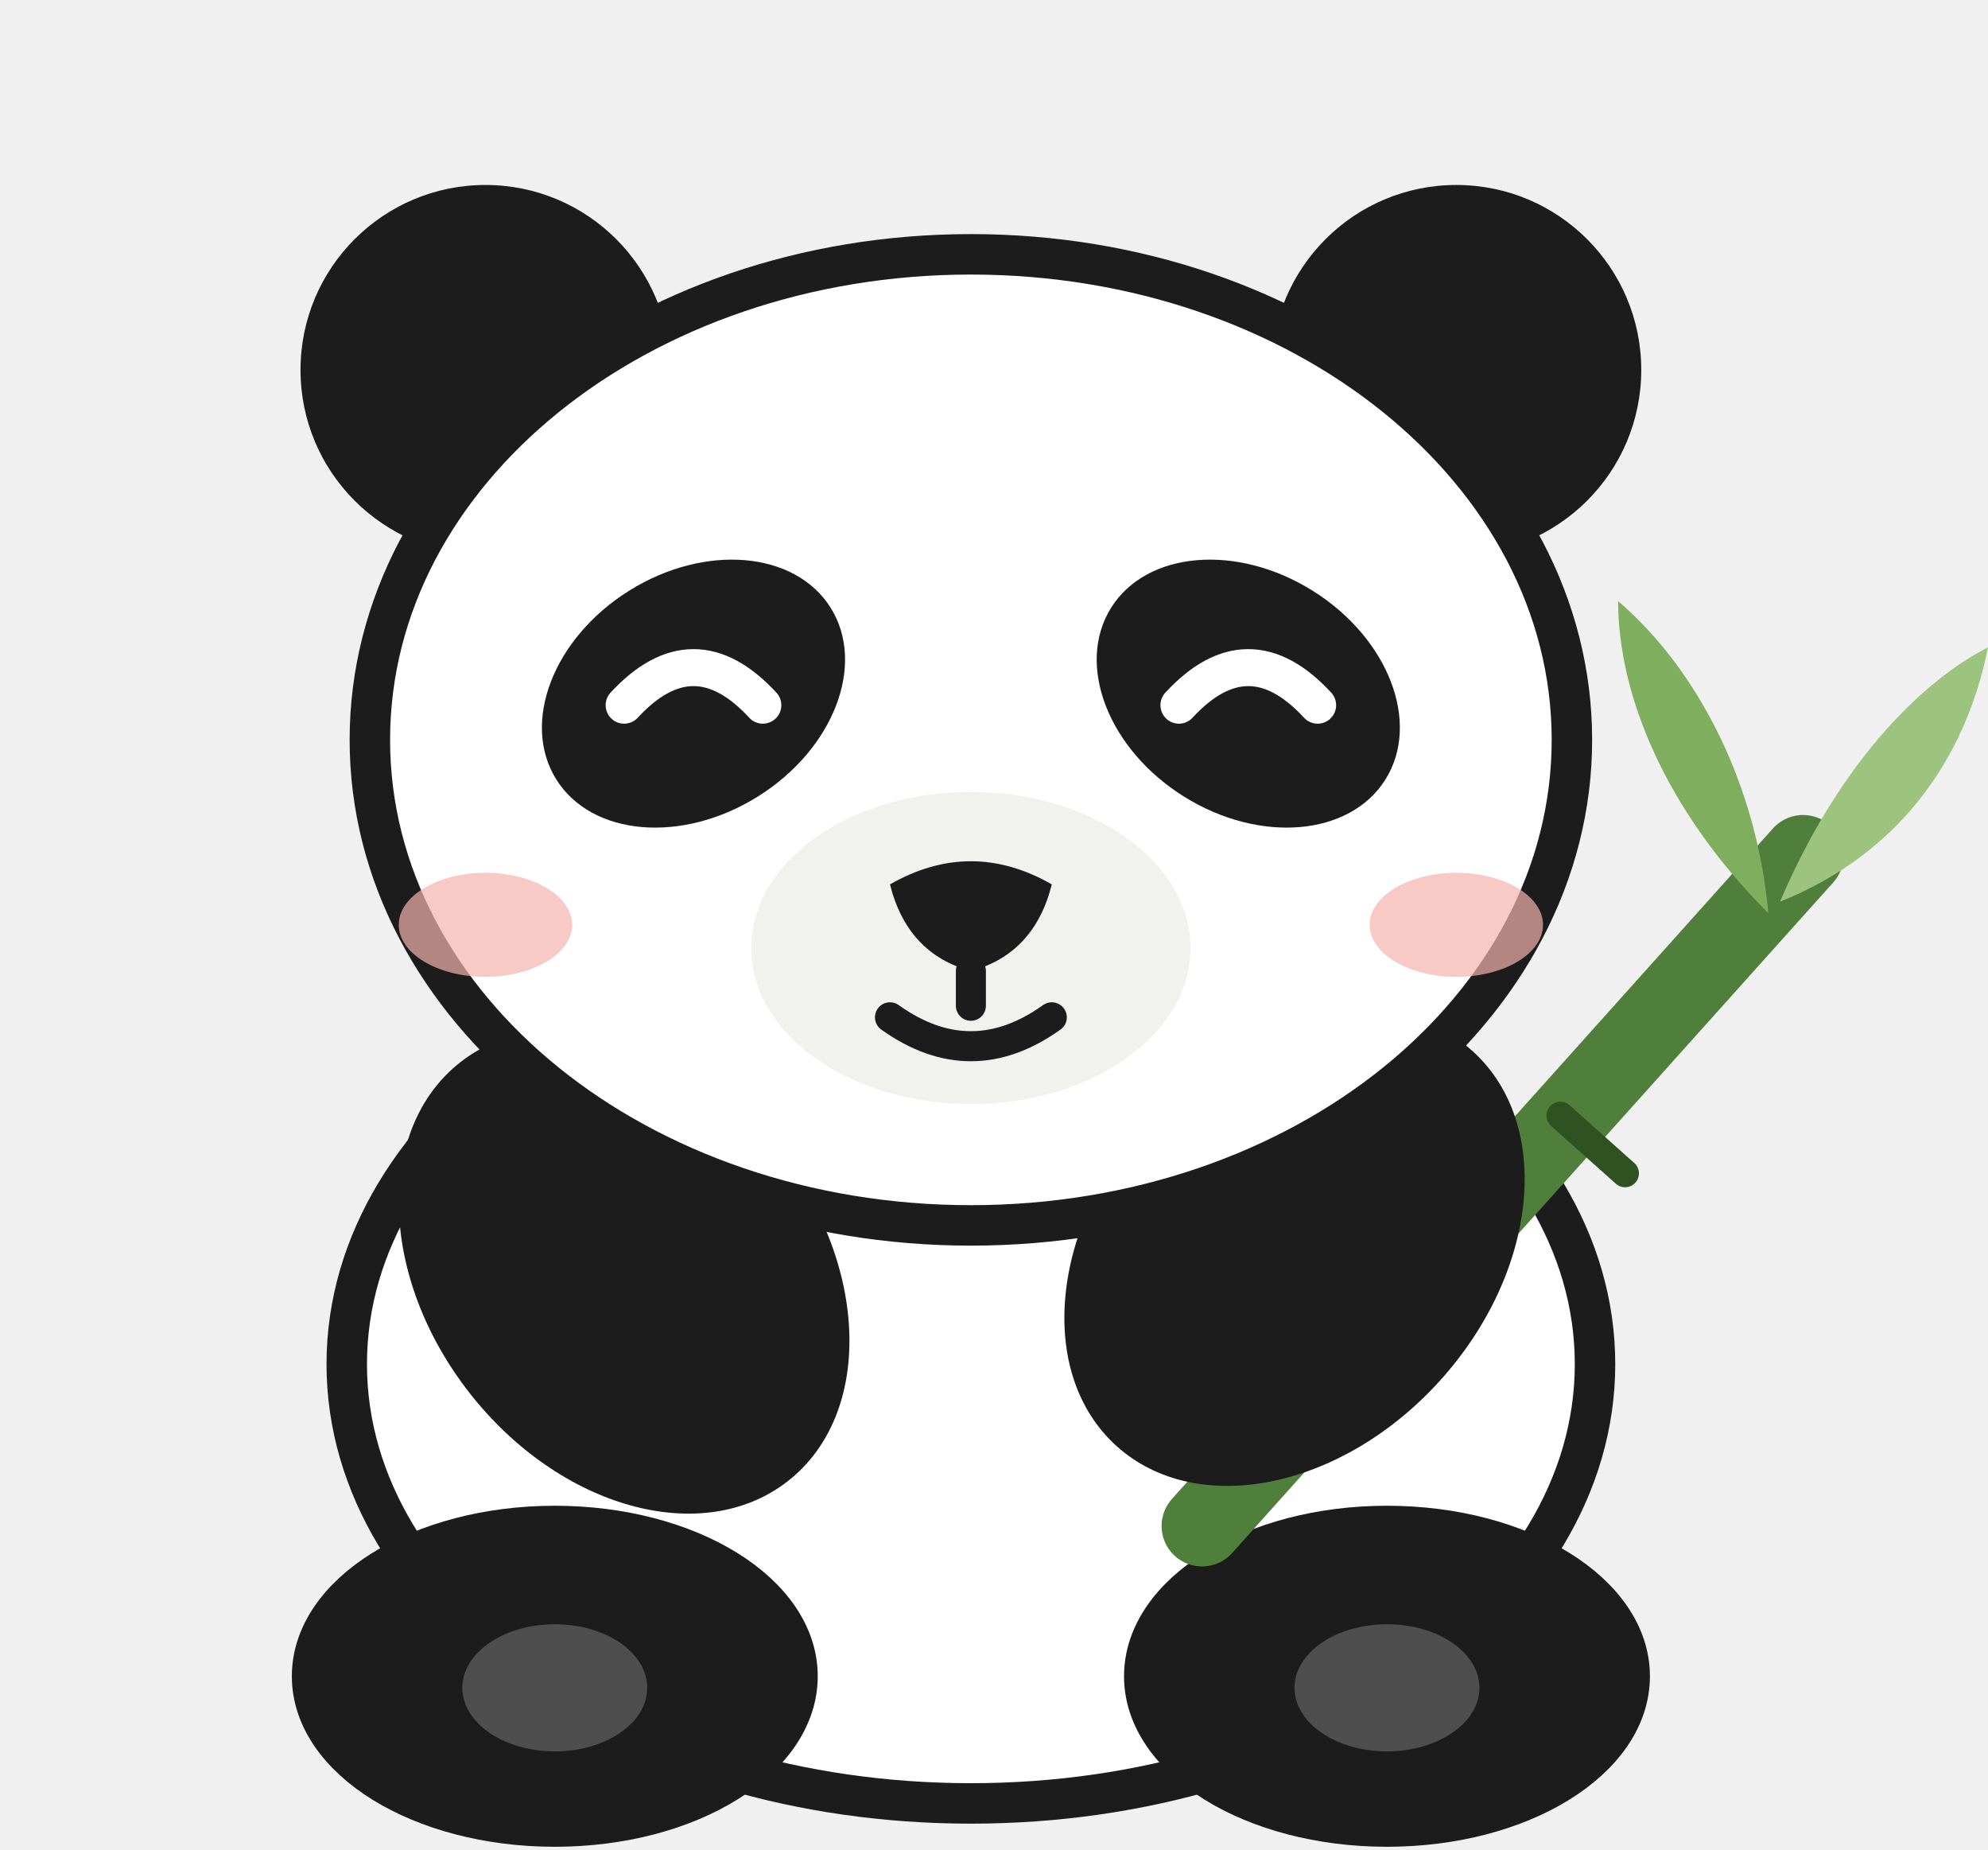
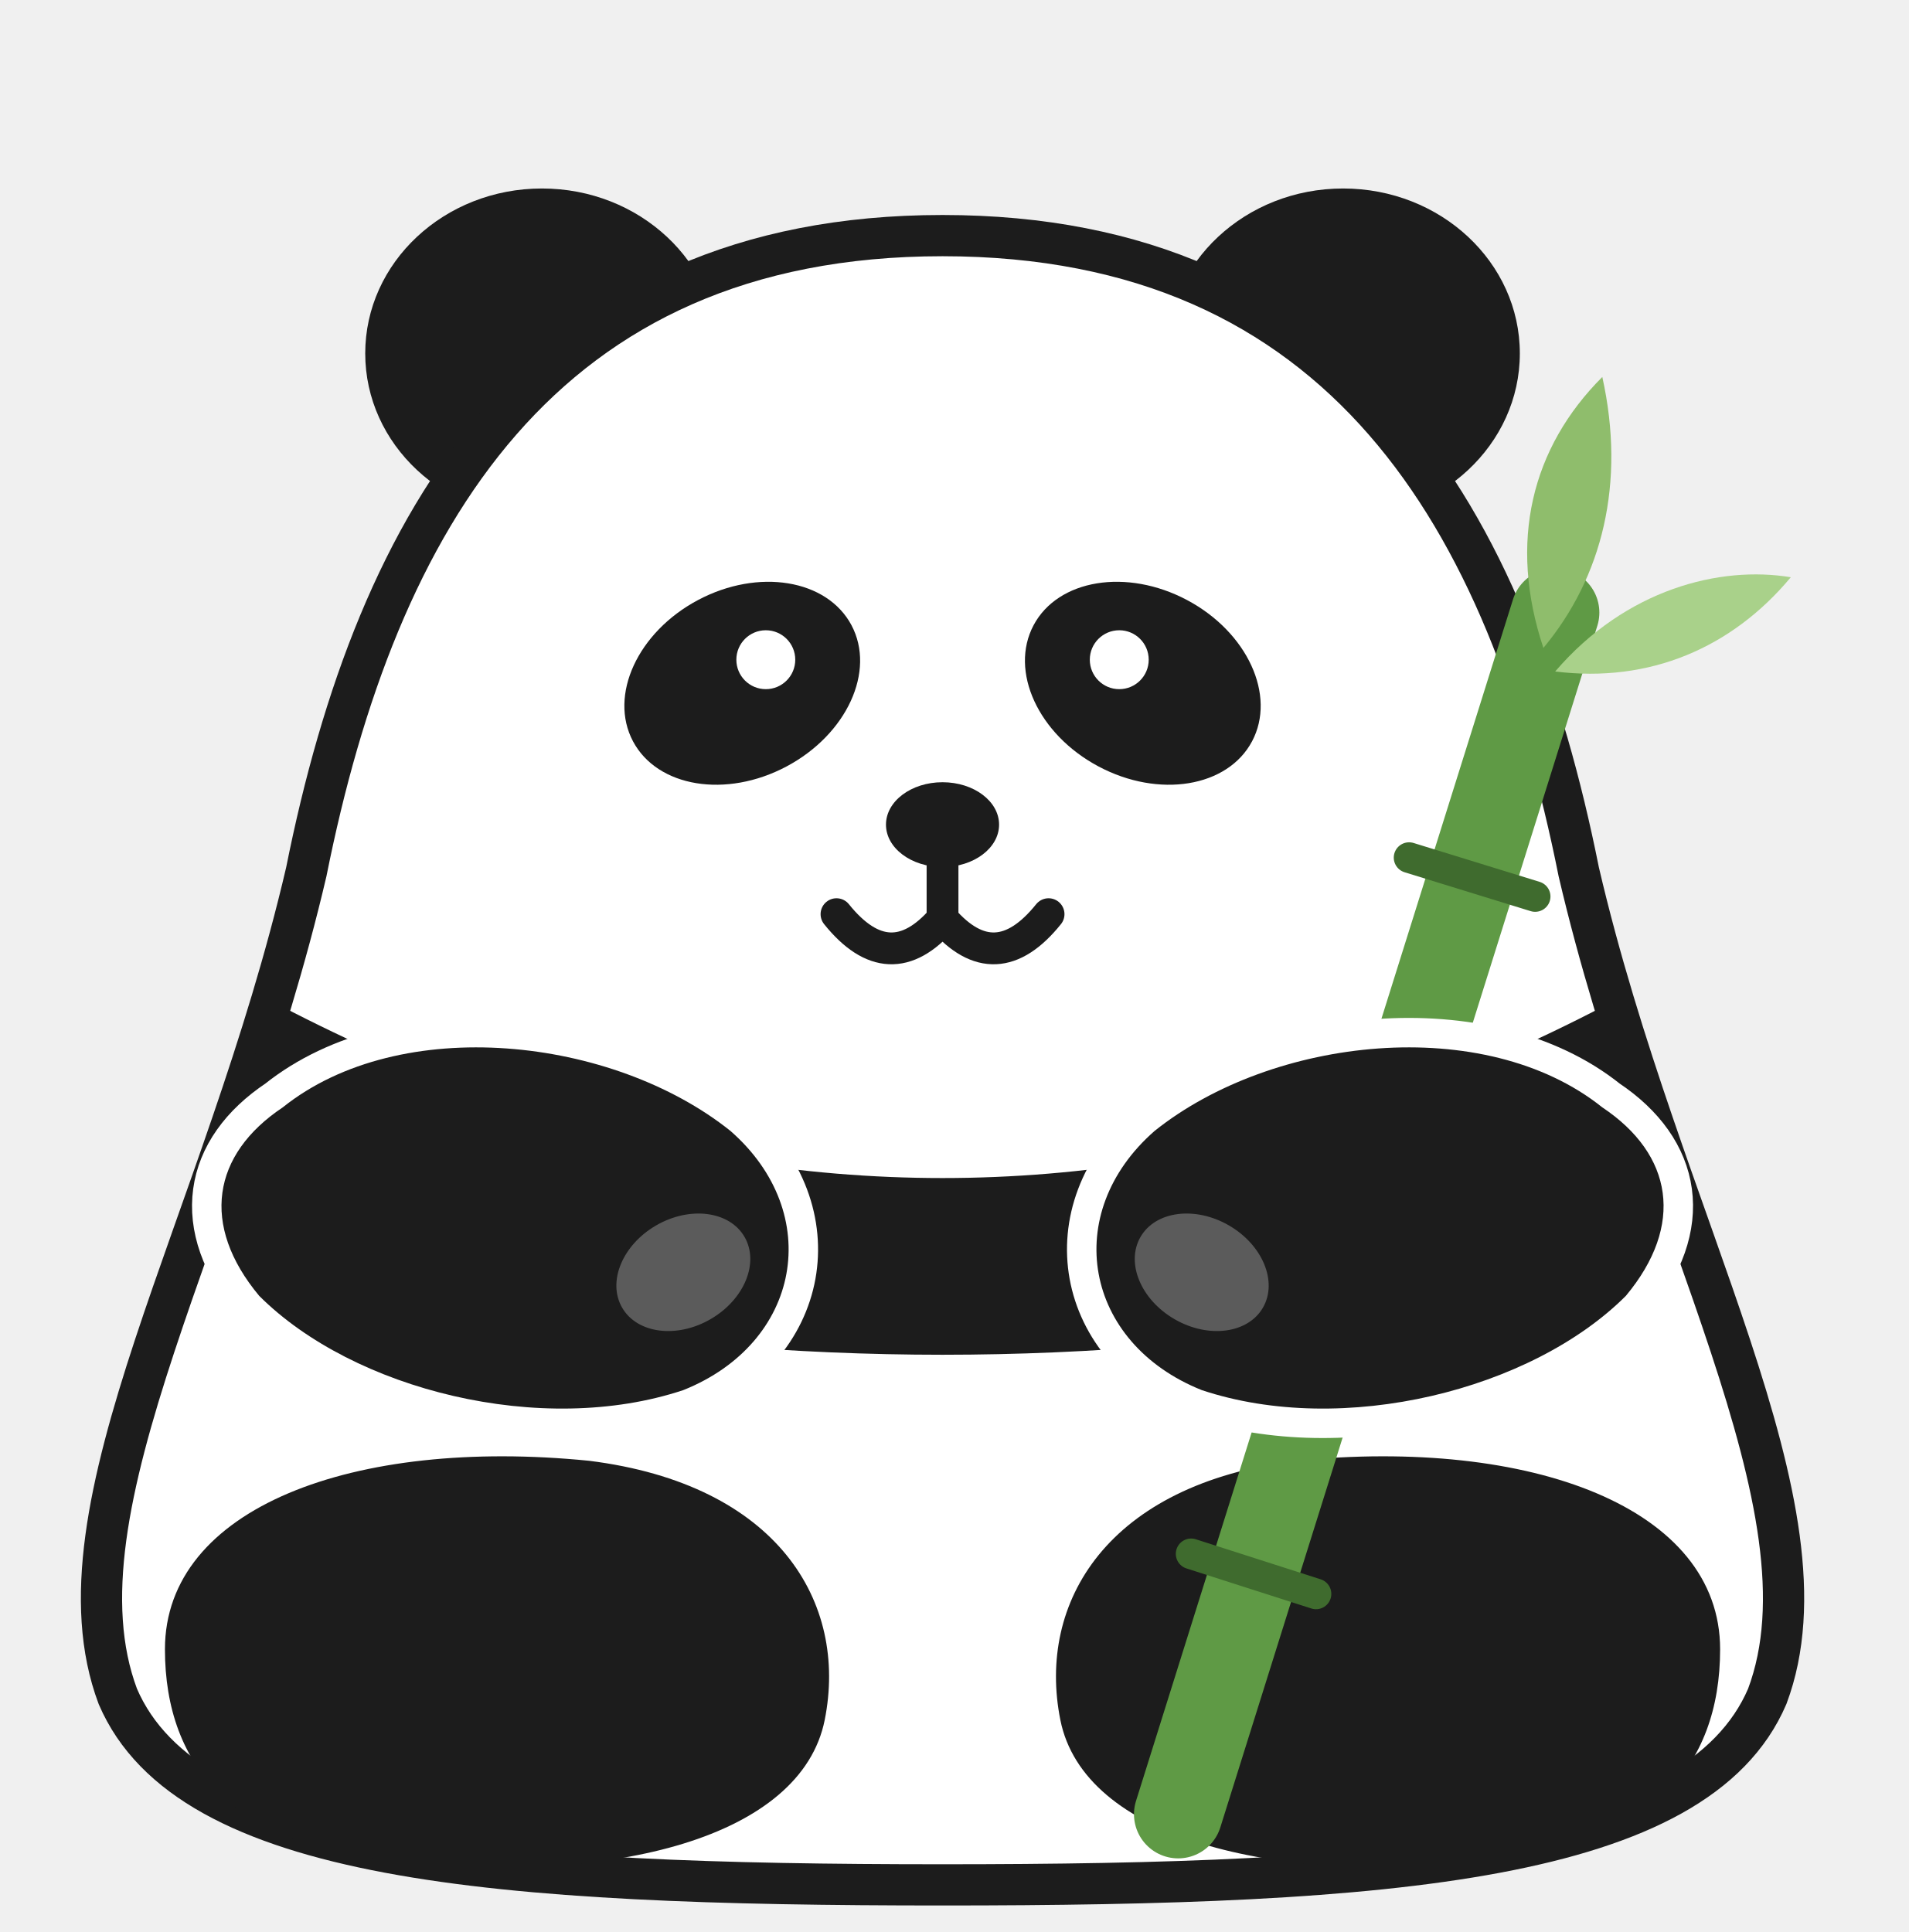
- <svg xmlns="http://www.w3.org/2000/svg" viewBox="-4 0 172 160">
-   <g stroke="#1c1c1c" stroke-width="3.5" stroke-linejoin="round">
-     <ellipse cx="80" cy="118" rx="54" ry="38" fill="#fff" />
-     <ellipse cx="44" cy="145" rx="21" ry="13" fill="#1c1c1c" />
-     <ellipse cx="116" cy="145" rx="21" ry="13" fill="#1c1c1c" />
-   </g>
-   <ellipse cx="44" cy="146" rx="8" ry="5.5" fill="#fff" opacity=".22" />
-   <ellipse cx="116" cy="146" rx="8" ry="5.5" fill="#fff" opacity=".22" />
-   <g>
-     <path d="M100 132L152 74" stroke="#4f7f3a" stroke-width="7" stroke-linecap="round" />
-     <path d="M131 96.5l5.6 5" stroke="#2f5222" stroke-width="2.4" stroke-linecap="round" />
-     <path d="M150 78C156 64 164 58 168 56C166 66 160 74 150 78Z" fill="#9cc47f" />
-     <path d="M149 79C140 70 136 60 136 52C143 58 148 68 149 79Z" fill="#7fae5f" />
-   </g>
-   <ellipse cx="50" cy="110" rx="17" ry="23" transform="rotate(-38 50 110)" fill="#1c1c1c" />
-   <ellipse cx="108" cy="108" rx="17" ry="23" transform="rotate(42 108 108)" fill="#1c1c1c" />
-   <circle cx="38" cy="32" r="16" fill="#1c1c1c" />
-   <circle cx="122" cy="32" r="16" fill="#1c1c1c" />
-   <ellipse cx="80" cy="64" rx="52" ry="42" fill="#fff" stroke="#1c1c1c" stroke-width="3.5" />
-   <ellipse cx="56" cy="60" rx="14" ry="10.5" transform="rotate(-32 56 60)" fill="#1c1c1c" />
-   <ellipse cx="104" cy="60" rx="14" ry="10.5" transform="rotate(32 104 60)" fill="#1c1c1c" />
-   <path d="M50 61q6-6.5 12 0M98 61q6-6.5 12 0" fill="none" stroke="#fff" stroke-width="3.2" stroke-linecap="round" />
-   <ellipse cx="80" cy="82" rx="19" ry="13.5" fill="#f1f1ee" />
-   <path d="M73 76.5q7-4 14 0q-1.5 6-7 7.5q-5.5-1.5-7-7.5Z" fill="#1c1c1c" />
-   <path d="M80 84v3M73 88q7 5 14 0" fill="none" stroke="#1c1c1c" stroke-width="2.6" stroke-linecap="round" />
-   <ellipse cx="38" cy="80" rx="7.5" ry="4.5" fill="#f3b4ae" opacity=".7" />
-   <ellipse cx="122" cy="80" rx="7.5" ry="4.5" fill="#f3b4ae" opacity=".7" />
+ <svg xmlns="http://www.w3.org/2000/svg" viewBox="0 0 162 164">
+   <ellipse cx="46" cy="30" rx="15" ry="14" fill="#1c1c1c" />
+   <ellipse cx="114" cy="30" rx="15" ry="14" fill="#1c1c1c" />
+   <path d="M80 20C114 20 128 44 134 74C141 104 156 128 150 144C144 158 118 160 80 160C42 160 16 158 10 144C4 128 19 104 26 74C32 44 46 20 80 20Z" fill="#fff" stroke="#1c1c1c" stroke-width="3.5" stroke-linejoin="round" />
+   <clipPath id="pandaBody">
+     <path d="M80 20C114 20 128 44 134 74C141 104 156 128 150 144C144 158 118 160 80 160C42 160 16 158 10 144C4 128 19 104 26 74C32 44 46 20 80 20Z" />
+   </clipPath>
+   <path clip-path="url(#pandaBody)" d="M8 76Q80 124 152 76L156 102Q80 128 4 102Z" fill="#1c1c1c" />
+   <path d="M14 140C14 128 30 122 50 124C66 126 72 136 70 146C68 156 52 160 34 158C20 157 14 150 14 140Z" fill="#1c1c1c" />
+   <path d="M146 140C146 128 130 122 110 124C94 126 88 136 90 146C92 156 108 160 126 158C140 157 146 150 146 140Z" fill="#1c1c1c" />
+   <path d="M100 154L132 52" stroke="#5f9a45" stroke-width="7.5" stroke-linecap="round" />
+   <path d="M101.1 131.9L111.7 135.3M119.6 72.8L130.3 76.1" stroke="#3f6b2e" stroke-width="2.6" stroke-linecap="round" />
+   <path d="M131 55C128 46 130 38 136 32C138 41 136 49 131 55Z" fill="#8fbd6c" />
+   <path d="M132 57C138 50 146 48 152 49C147 55 140 58 132 57Z" fill="#a9d18a" />
+   <path d="M24 94C34 86 52 88 62 96C70 103 68 114 58 118C46 122 30 118 22 110C17 104 18 98 24 94Z" fill="#1c1c1c" stroke="#fff" stroke-width="5" stroke-linejoin="round" paint-order="stroke" />
+   <ellipse cx="58" cy="108" rx="6" ry="4.6" transform="rotate(-30 58 108)" fill="#fff" opacity=".28" />
+   <path d="M136 94C126 86 108 88 98 96C90 103 92 114 102 118C114 122 130 118 138 110C143 104 142 98 136 94Z" fill="#1c1c1c" stroke="#fff" stroke-width="5" stroke-linejoin="round" paint-order="stroke" />
+   <ellipse cx="102" cy="108" rx="6" ry="4.6" transform="rotate(30 102 108)" fill="#fff" opacity=".28" />
+   <ellipse cx="63" cy="58" rx="10.5" ry="8" transform="rotate(-28 63 58)" fill="#1c1c1c" />
+   <ellipse cx="97" cy="58" rx="10.5" ry="8" transform="rotate(28 97 58)" fill="#1c1c1c" />
+   <circle cx="65" cy="56" r="2.5" fill="#fff" />
+   <circle cx="95" cy="56" r="2.5" fill="#fff" />
+   <ellipse cx="80" cy="70" rx="4.8" ry="3.6" fill="#1c1c1c" />
+   <path d="M80 73.4V78M71 77.6q4.5 5.6 9 .4q4.5 5.2 9-.4" fill="none" stroke="#1c1c1c" stroke-width="2.7" stroke-linecap="round" stroke-linejoin="round" />
</svg>
